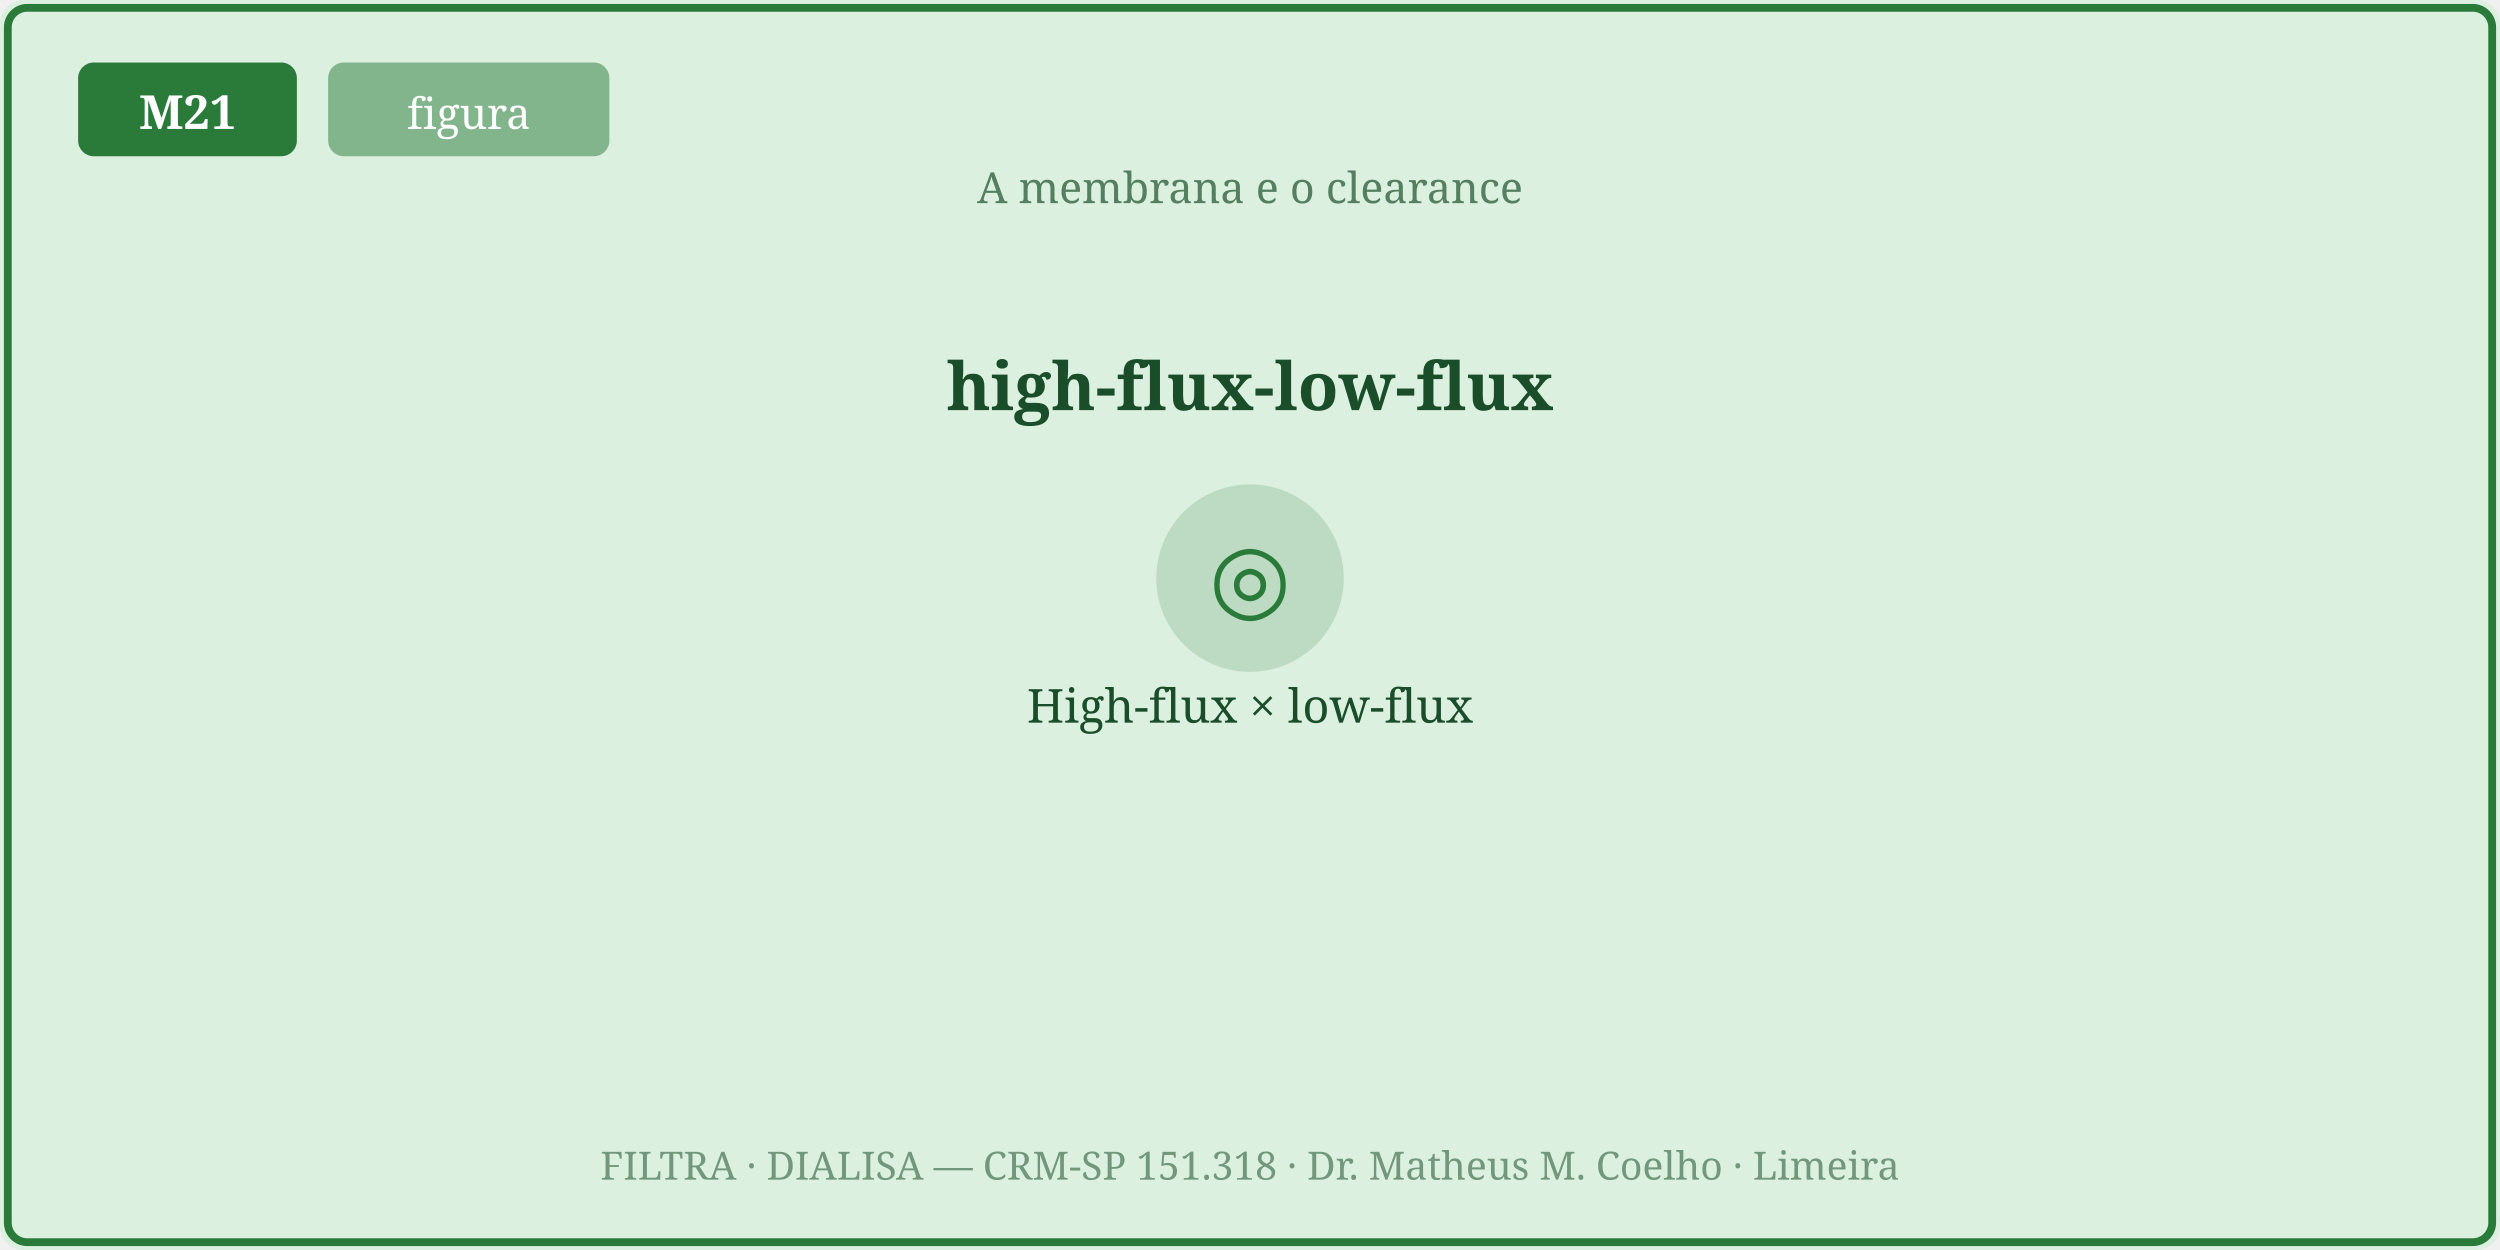
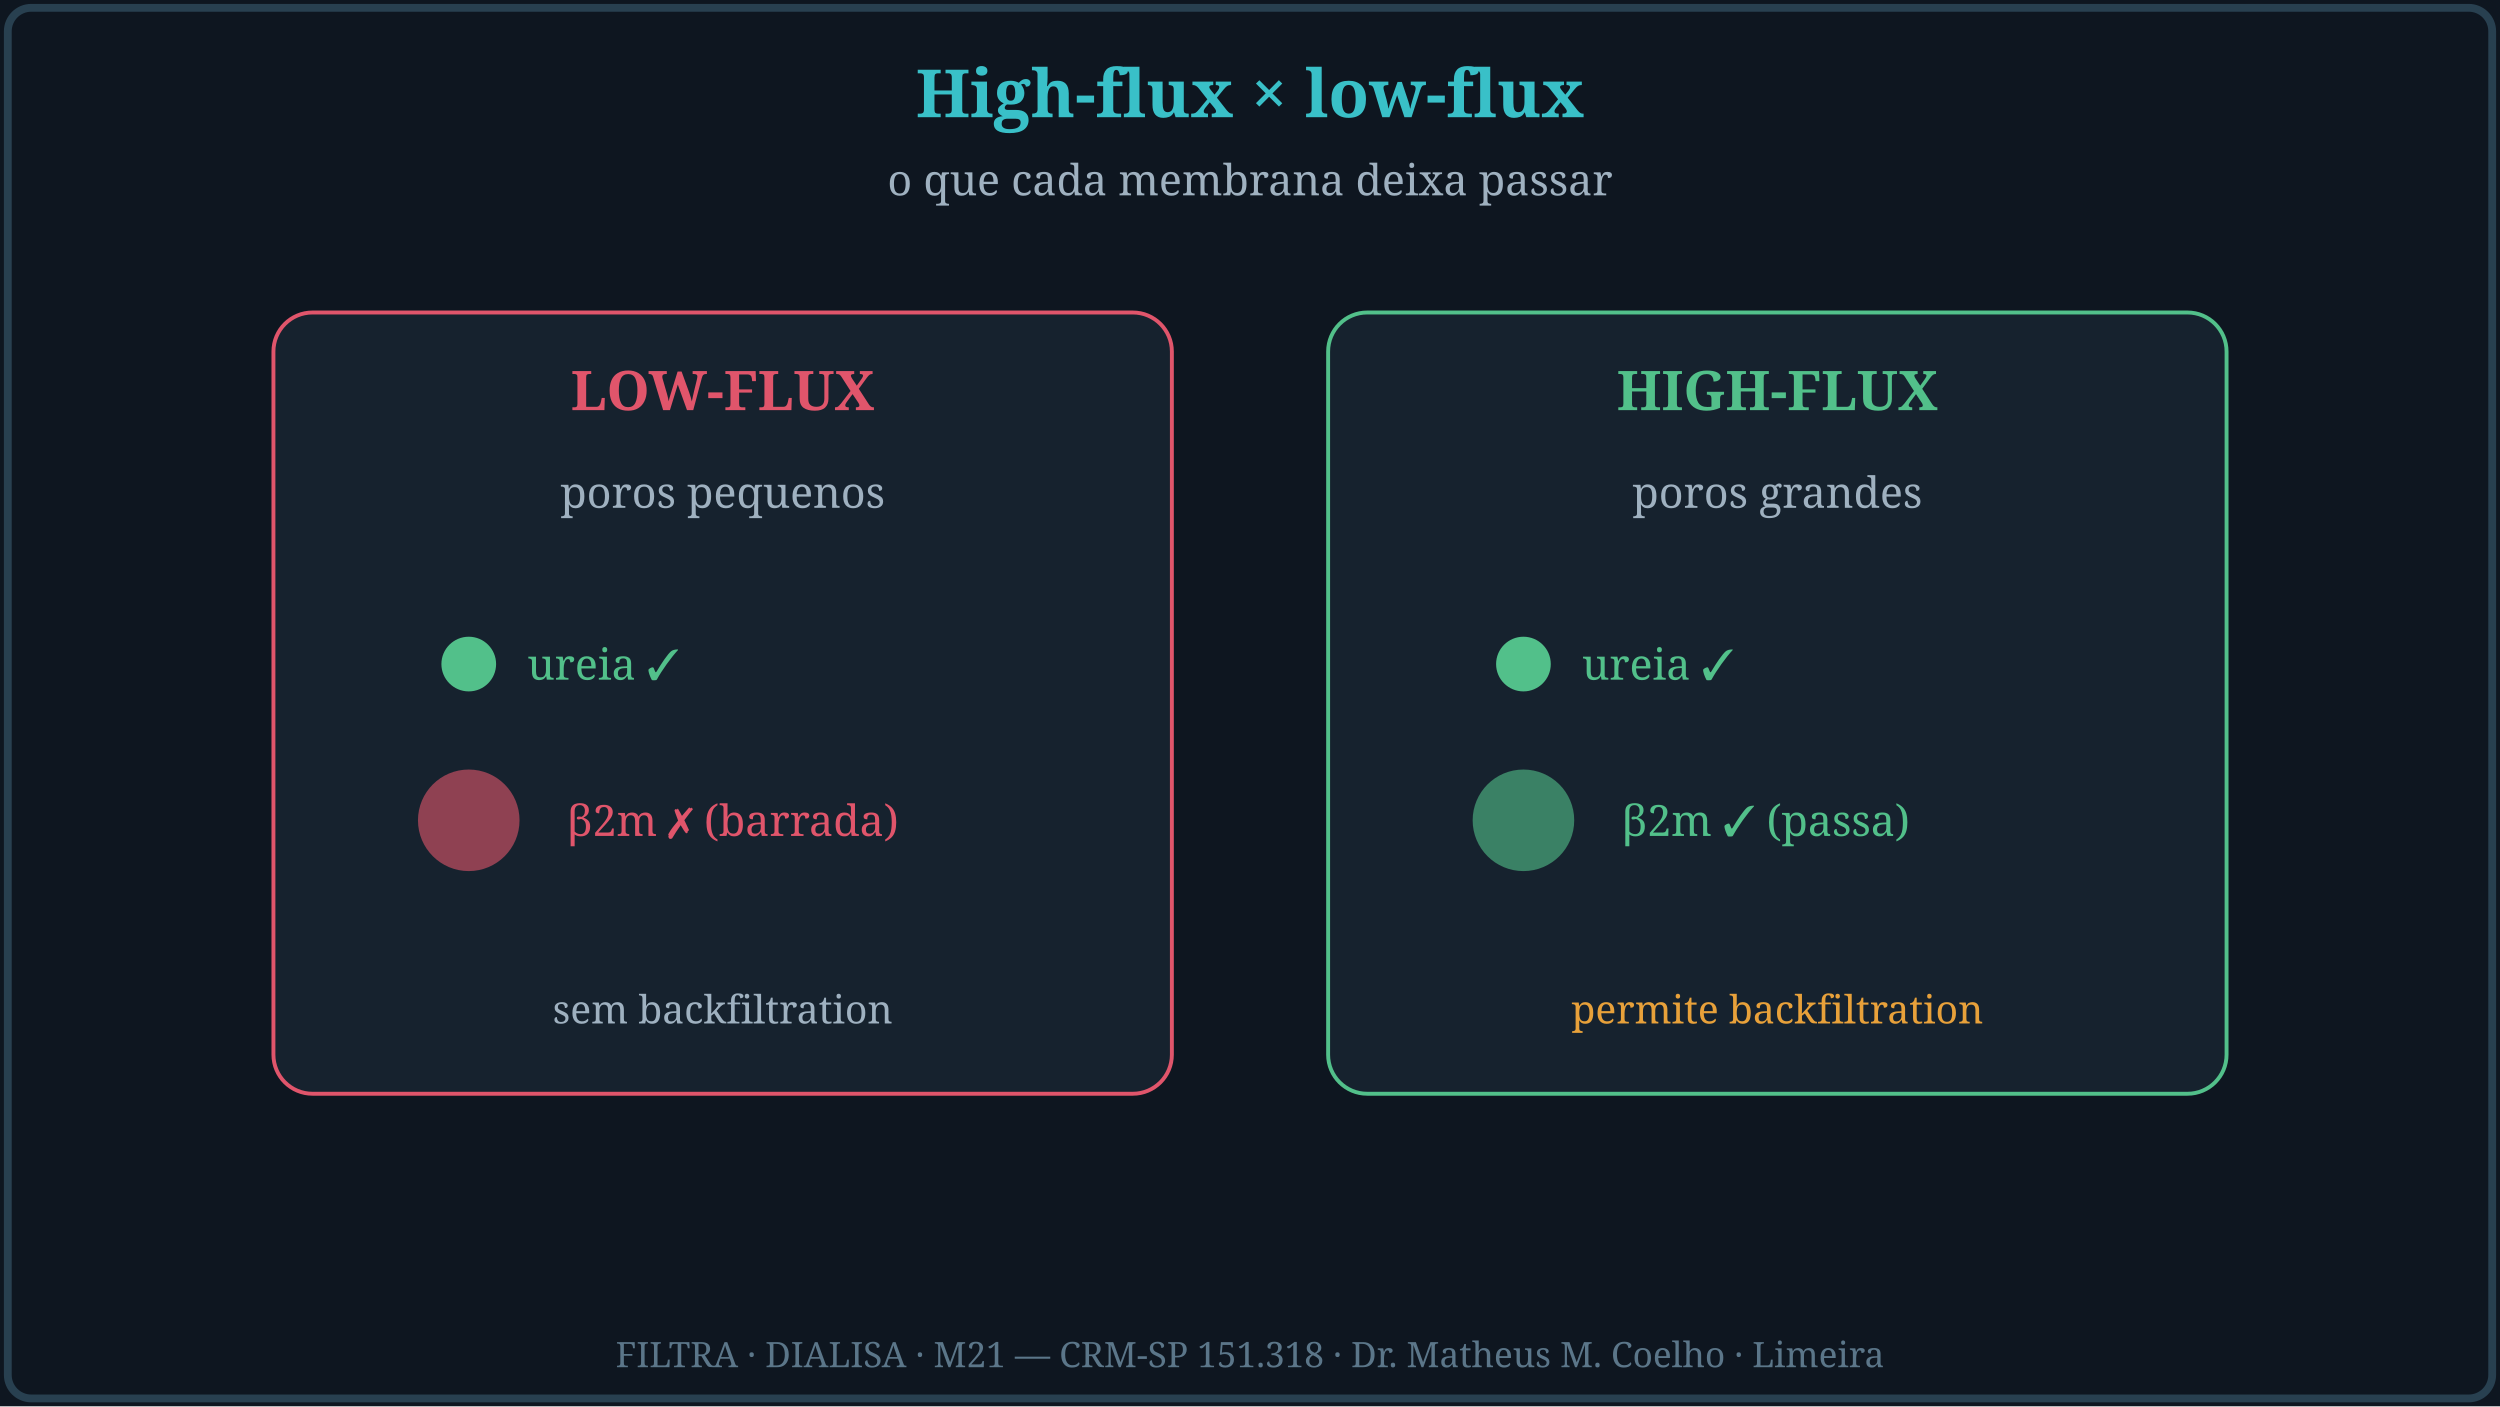
- <svg xmlns="http://www.w3.org/2000/svg" viewBox="0 0 640 320" font-family="Georgia,serif">
-   <rect width="640" height="320" fill="#dcf0e0" rx="6" />
-   <rect x="2" y="2" width="636" height="316" rx="5" fill="none" stroke="#2a7a3a" stroke-width="2" />
-   <rect x="20" y="16" width="56" height="24" rx="4" fill="#2a7a3a" />
-   <text x="48" y="33" text-anchor="middle" font-size="12" font-weight="bold" fill="white">M21</text>
-   <rect x="84" y="16" width="72" height="24" rx="4" fill="#2a7a3a" opacity="0.5" />
-   <text x="120" y="33" text-anchor="middle" font-size="11" fill="white">figura</text>
-   <text x="320" y="52" text-anchor="middle" font-size="11" fill="#1a4e2a" opacity="0.7">A membrana e o clearance</text>
-   <text x="320" y="105" text-anchor="middle" font-size="17" font-weight="bold" fill="#1a4e2a">high-flux-low-flux</text>
-   <circle cx="320" cy="148" r="24" fill="#2a7a3a" opacity="0.18" />
-   <text x="320" y="156" text-anchor="middle" font-size="24" fill="#2a7a3a">◎</text>
-   <text x="320" y="185" text-anchor="middle" font-size="12" fill="#1a4e2a">High-flux × low-flux</text>
-   <text x="320" y="302" text-anchor="middle" font-size="10" fill="#1a4e2a" opacity="0.55">FILTRA · DIALISA — CRM-SP 151.318 · Dr. Matheus M. Coelho · Limeira</text>
+ <svg xmlns="http://www.w3.org/2000/svg" viewBox="0 0 640 360" font-family="Georgia,serif">
+   <rect width="640" height="360" fill="#0e1620" />
+   <rect x="2" y="2" width="636" height="356" rx="6" fill="none" stroke="#284050" stroke-width="2" />
+   <text x="320" y="30" text-anchor="middle" font-size="17" font-weight="bold" fill="#39c0c8">High-flux × low-flux</text>
+   <text x="320" y="50" text-anchor="middle" font-size="11" fill="#9fb1c0">o que cada membrana deixa passar</text>
+   <rect x="70" y="80" width="230" height="200" rx="10" fill="#16222e" stroke="#e0556b" />
+   <text x="185" y="105" text-anchor="middle" font-size="14" fill="#e0556b" font-weight="bold">LOW-FLUX</text>
+   <text x="185" y="130" text-anchor="middle" font-size="11" fill="#9fb1c0">poros pequenos</text>
+   <circle cx="120" cy="170" r="7" fill="#52c08a" />
+   <text x="135" y="174" font-size="11" fill="#52c08a">ureia ✓</text>
+   <circle cx="120" cy="210" r="13" fill="#e0556b" opacity="0.6" />
+   <text x="145" y="214" font-size="11" fill="#e0556b">β2m ✗ (barrada)</text>
+   <text x="185" y="262" text-anchor="middle" font-size="10" fill="#9fb1c0">sem backfiltration</text>
+   <rect x="340" y="80" width="230" height="200" rx="10" fill="#16222e" stroke="#52c08a" />
+   <text x="455" y="105" text-anchor="middle" font-size="14" fill="#52c08a" font-weight="bold">HIGH-FLUX</text>
+   <text x="455" y="130" text-anchor="middle" font-size="11" fill="#9fb1c0">poros grandes</text>
+   <circle cx="390" cy="170" r="7" fill="#52c08a" />
+   <text x="405" y="174" font-size="11" fill="#52c08a">ureia ✓</text>
+   <circle cx="390" cy="210" r="13" fill="#52c08a" opacity="0.6" />
+   <text x="415" y="214" font-size="11" fill="#52c08a">β2m ✓ (passa)</text>
+   <text x="455" y="262" text-anchor="middle" font-size="10" fill="#e8a13a">permite backfiltration</text>
+   <text x="320" y="350" text-anchor="middle" font-size="9" fill="#5b7689">FILTRA · DIALISA · M21 — CRM-SP 151.318 · Dr. Matheus M. Coelho · Limeira</text>
</svg>
